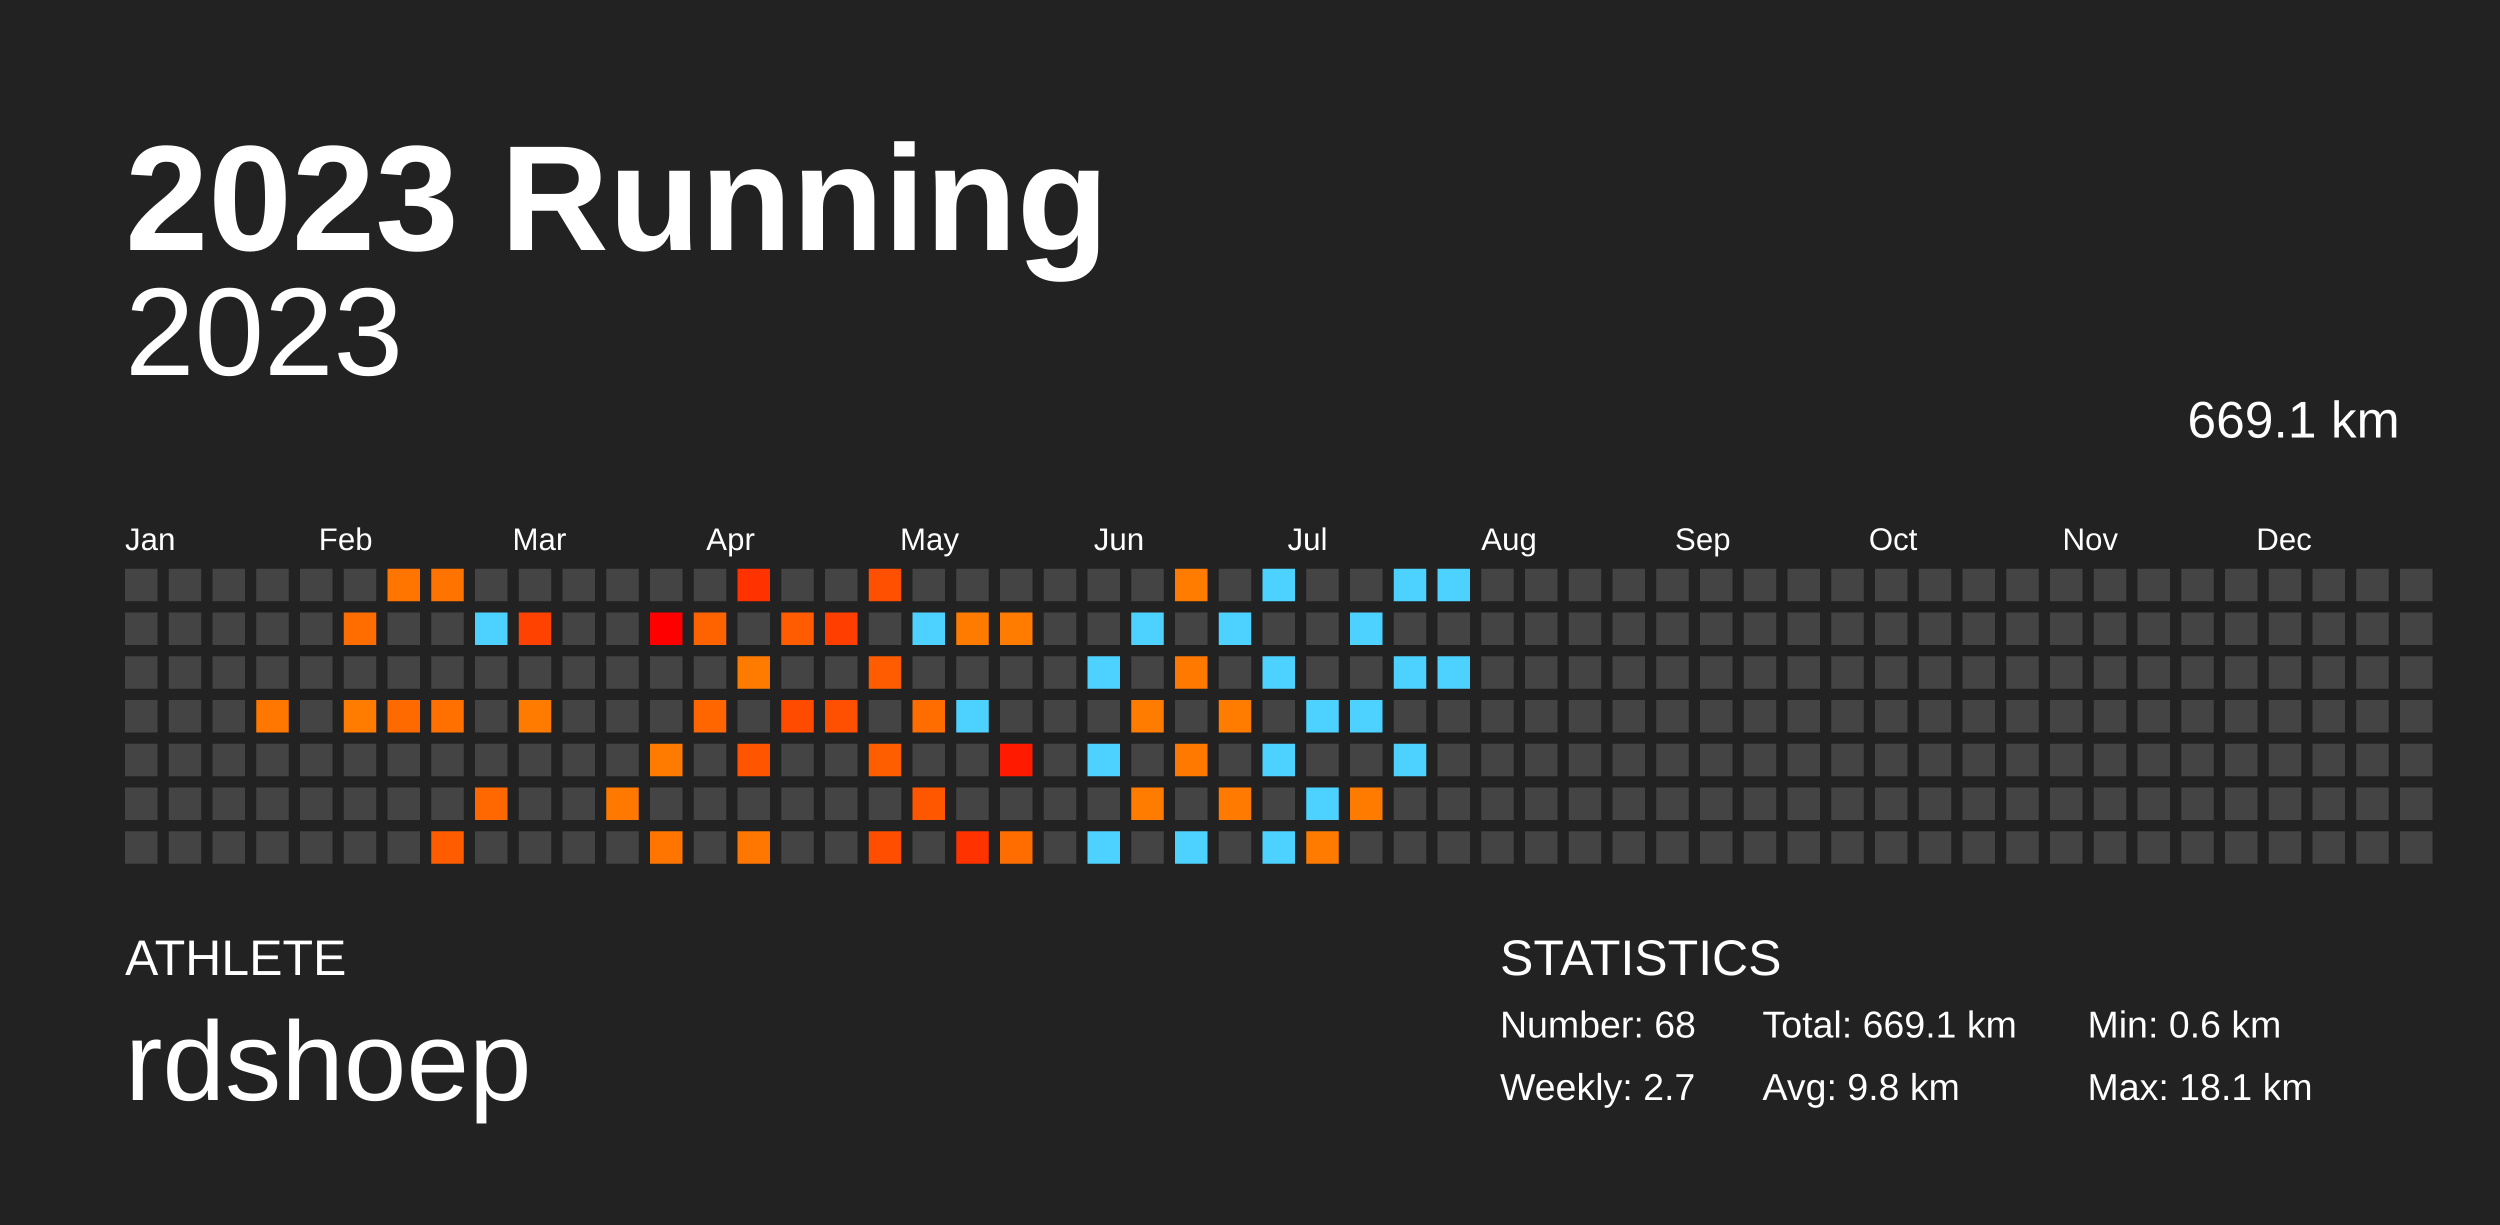
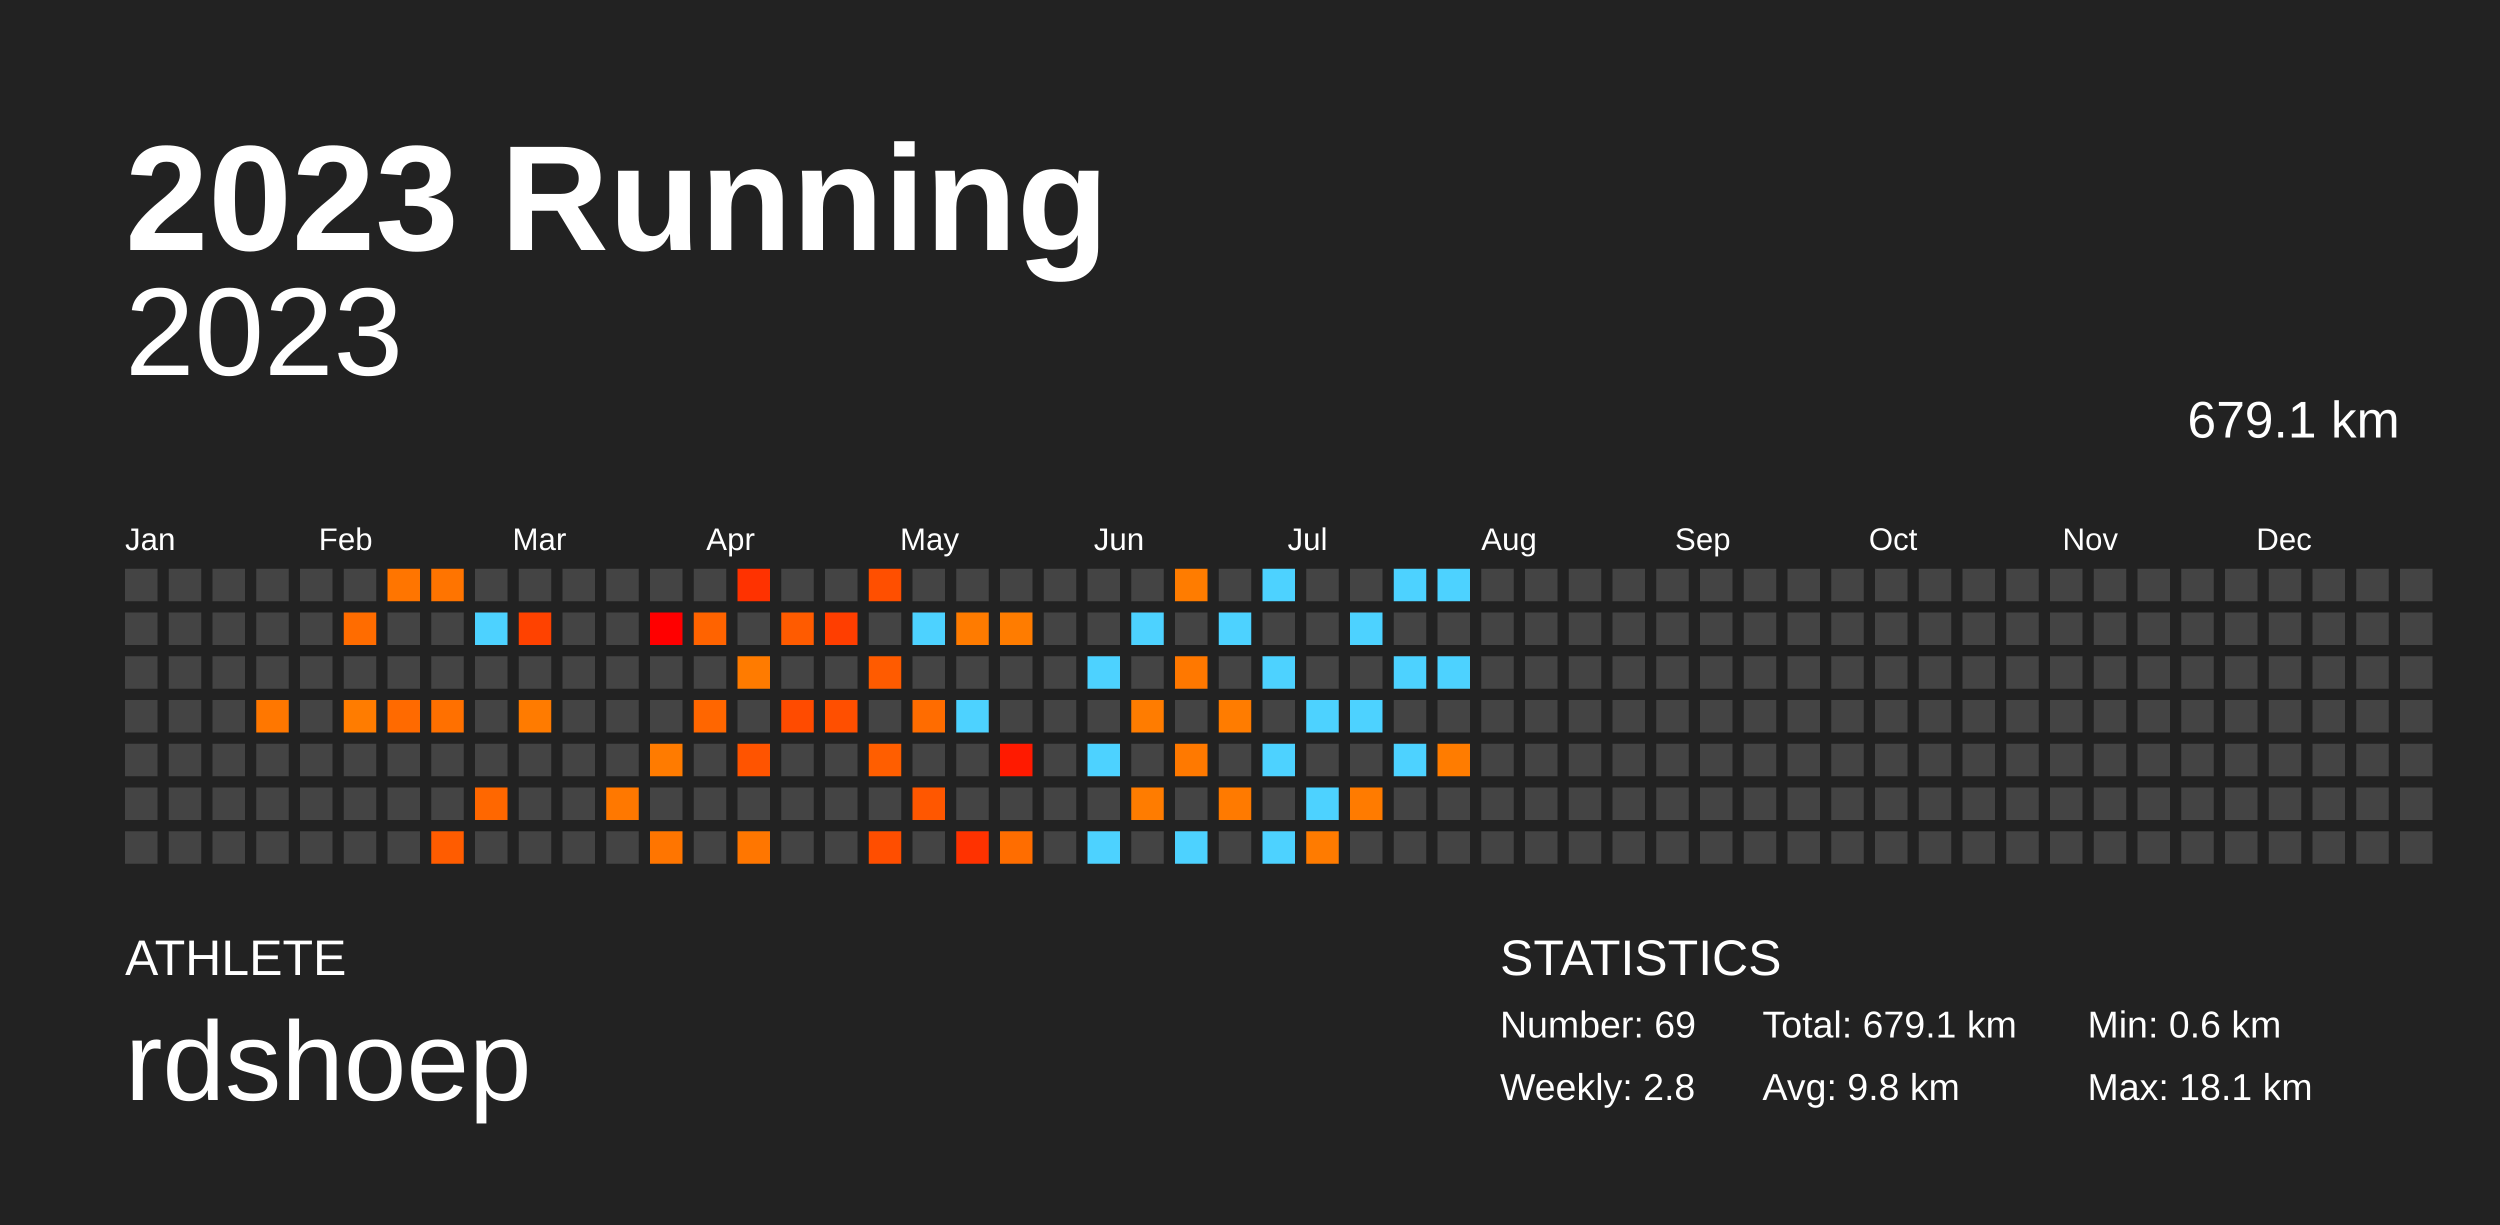
<svg xmlns="http://www.w3.org/2000/svg" baseProfile="full" height="98mm" version="1.1" viewBox="0,0,200,98" width="200mm">
  <defs />
  <rect fill="#222222" height="98" width="200" x="0" y="0" />
  <text fill="#FFFFFF" style="font-size:12px; font-family:Arial; font-weight:bold;" x="10" y="20">2023 Running</text>
  <text fill="#FFFFFF" style="font-size:4px; font-family:Arial" x="10" y="78">ATHLETE</text>
  <text fill="#FFFFFF" style="font-size:9px; font-family:Arial" x="10" y="88">rdshoep</text>
  <text fill="#FFFFFF" style="font-size:4px; font-family:Arial" x="120" y="78">STATISTICS</text>
-   <text fill="#FFFFFF" style="font-size:3px; font-family:Arial" x="120" y="83">Number: 68</text>
-   <text fill="#FFFFFF" style="font-size:3px; font-family:Arial" x="120" y="88">Weekly: 2.7</text>
-   <text fill="#FFFFFF" style="font-size:3px; font-family:Arial" x="141" y="83">Total: 669.1 km</text>
+   <text fill="#FFFFFF" style="font-size:3px; font-family:Arial" x="120" y="83">Number: 69</text>
+   <text fill="#FFFFFF" style="font-size:3px; font-family:Arial" x="120" y="88">Weekly: 2.8</text>
+   <text fill="#FFFFFF" style="font-size:3px; font-family:Arial" x="141" y="83">Total: 679.1 km</text>
  <text fill="#FFFFFF" style="font-size:3px; font-family:Arial" x="141" y="88">Avg: 9.8 km</text>
  <text fill="#FFFFFF" style="font-size:3px; font-family:Arial" x="167" y="83">Min: 0.6 km</text>
  <text fill="#FFFFFF" style="font-size:3px; font-family:Arial" x="167" y="88">Max: 18.1 km</text>
  <text alignment-baseline="hanging" fill="#FFFFFF" style="font-size:10.0px; font-family:Arial;" x="10" y="30">2023</text>
-   <text alignment-baseline="hanging" fill="#FFFFFF" style="font-size:4.125px; font-family:Arial;" x="175" y="35">669.1 km</text>
+   <text alignment-baseline="hanging" fill="#FFFFFF" style="font-size:4.125px; font-family:Arial;" x="175" y="35">679.1 km</text>
  <text fill="#FFFFFF" style="font-size:2.5px; font-family:Arial" x="10.0" y="44">Jan</text>
  <text fill="#FFFFFF" style="font-size:2.5px; font-family:Arial" x="25.5" y="44">Feb</text>
  <text fill="#FFFFFF" style="font-size:2.5px; font-family:Arial" x="41.0" y="44">Mar</text>
  <text fill="#FFFFFF" style="font-size:2.5px; font-family:Arial" x="56.5" y="44">Apr</text>
  <text fill="#FFFFFF" style="font-size:2.5px; font-family:Arial" x="72.0" y="44">May</text>
  <text fill="#FFFFFF" style="font-size:2.5px; font-family:Arial" x="87.5" y="44">Jun</text>
  <text fill="#FFFFFF" style="font-size:2.5px; font-family:Arial" x="103.0" y="44">Jul</text>
  <text fill="#FFFFFF" style="font-size:2.5px; font-family:Arial" x="118.5" y="44">Aug</text>
  <text fill="#FFFFFF" style="font-size:2.5px; font-family:Arial" x="134.0" y="44">Sep</text>
  <text fill="#FFFFFF" style="font-size:2.5px; font-family:Arial" x="149.5" y="44">Oct</text>
  <text fill="#FFFFFF" style="font-size:2.5px; font-family:Arial" x="165.0" y="44">Nov</text>
  <text fill="#FFFFFF" style="font-size:2.5px; font-family:Arial" x="180.5" y="44">Dec</text>
  <rect fill="#444444" height="2.6" width="2.6" x="10.0" y="45.5" />
  <rect fill="#444444" height="2.6" width="2.6" x="10.0" y="49.0" />
  <rect fill="#444444" height="2.6" width="2.6" x="10.0" y="52.5" />
  <rect fill="#444444" height="2.6" width="2.6" x="10.0" y="56.0" />
  <rect fill="#444444" height="2.6" width="2.6" x="10.0" y="59.5" />
  <rect fill="#444444" height="2.6" width="2.6" x="10.0" y="63.0" />
  <rect fill="#444444" height="2.6" width="2.6" x="10.0" y="66.5" />
  <rect fill="#444444" height="2.6" width="2.6" x="13.5" y="45.5" />
  <rect fill="#444444" height="2.6" width="2.6" x="13.5" y="49.0" />
  <rect fill="#444444" height="2.6" width="2.6" x="13.5" y="52.5" />
  <rect fill="#444444" height="2.6" width="2.6" x="13.5" y="56.0" />
  <rect fill="#444444" height="2.6" width="2.6" x="13.5" y="59.5" />
  <rect fill="#444444" height="2.6" width="2.6" x="13.5" y="63.0" />
  <rect fill="#444444" height="2.6" width="2.6" x="13.5" y="66.5" />
  <rect fill="#444444" height="2.6" width="2.6" x="17.0" y="45.5" />
  <rect fill="#444444" height="2.6" width="2.6" x="17.0" y="49.0" />
  <rect fill="#444444" height="2.6" width="2.6" x="17.0" y="52.5" />
  <rect fill="#444444" height="2.6" width="2.6" x="17.0" y="56.0" />
  <rect fill="#444444" height="2.6" width="2.6" x="17.0" y="59.5" />
  <rect fill="#444444" height="2.6" width="2.6" x="17.0" y="63.0" />
  <rect fill="#444444" height="2.6" width="2.6" x="17.0" y="66.5" />
  <rect fill="#444444" height="2.6" width="2.6" x="20.5" y="45.5" />
  <rect fill="#444444" height="2.6" width="2.6" x="20.5" y="49.0" />
  <rect fill="#444444" height="2.6" width="2.6" x="20.5" y="52.5" />
  <rect fill="#ff7700" height="2.6" width="2.6" x="20.5" y="56.0" />
  <rect fill="#444444" height="2.6" width="2.6" x="20.5" y="59.5" />
  <rect fill="#444444" height="2.6" width="2.6" x="20.5" y="63.0" />
  <rect fill="#444444" height="2.6" width="2.6" x="20.5" y="66.5" />
  <rect fill="#444444" height="2.6" width="2.6" x="24.0" y="45.5" />
  <rect fill="#444444" height="2.6" width="2.6" x="24.0" y="49.0" />
  <rect fill="#444444" height="2.6" width="2.6" x="24.0" y="52.5" />
  <rect fill="#444444" height="2.6" width="2.6" x="24.0" y="56.0" />
  <rect fill="#444444" height="2.6" width="2.6" x="24.0" y="59.5" />
  <rect fill="#444444" height="2.6" width="2.6" x="24.0" y="63.0" />
  <rect fill="#444444" height="2.6" width="2.6" x="24.0" y="66.5" />
  <rect fill="#444444" height="2.6" width="2.6" x="27.5" y="45.5" />
  <rect fill="#ff6c00" height="2.6" width="2.6" x="27.5" y="49.0" />
  <rect fill="#444444" height="2.6" width="2.6" x="27.5" y="52.5" />
  <rect fill="#ff7c00" height="2.6" width="2.6" x="27.5" y="56.0" />
  <rect fill="#444444" height="2.6" width="2.6" x="27.5" y="59.5" />
  <rect fill="#444444" height="2.6" width="2.6" x="27.5" y="63.0" />
  <rect fill="#444444" height="2.6" width="2.6" x="27.5" y="66.5" />
  <rect fill="#ff7500" height="2.6" width="2.6" x="31.0" y="45.5" />
  <rect fill="#444444" height="2.6" width="2.6" x="31.0" y="49.0" />
  <rect fill="#444444" height="2.6" width="2.6" x="31.0" y="52.5" />
  <rect fill="#ff6a00" height="2.6" width="2.6" x="31.0" y="56.0" />
  <rect fill="#444444" height="2.6" width="2.6" x="31.0" y="59.5" />
  <rect fill="#444444" height="2.6" width="2.6" x="31.0" y="63.0" />
  <rect fill="#444444" height="2.6" width="2.6" x="31.0" y="66.5" />
  <rect fill="#ff7400" height="2.6" width="2.6" x="34.5" y="45.5" />
  <rect fill="#444444" height="2.6" width="2.6" x="34.5" y="49.0" />
  <rect fill="#444444" height="2.6" width="2.6" x="34.5" y="52.5" />
  <rect fill="#ff7000" height="2.6" width="2.6" x="34.5" y="56.0" />
  <rect fill="#444444" height="2.6" width="2.6" x="34.5" y="59.5" />
  <rect fill="#444444" height="2.6" width="2.6" x="34.5" y="63.0" />
  <rect fill="#ff5c00" height="2.6" width="2.6" x="34.5" y="66.5" />
  <rect fill="#444444" height="2.6" width="2.6" x="38.0" y="45.5" />
  <rect fill="#4dd2ff" height="2.6" width="2.6" x="38.0" y="49.0" />
  <rect fill="#444444" height="2.6" width="2.6" x="38.0" y="52.5" />
  <rect fill="#444444" height="2.6" width="2.6" x="38.0" y="56.0" />
  <rect fill="#444444" height="2.6" width="2.6" x="38.0" y="59.5" />
  <rect fill="#ff6700" height="2.6" width="2.6" x="38.0" y="63.0" />
  <rect fill="#444444" height="2.6" width="2.6" x="38.0" y="66.5" />
  <rect fill="#444444" height="2.6" width="2.6" x="41.5" y="45.5" />
  <rect fill="#ff4200" height="2.6" width="2.6" x="41.5" y="49.0" />
  <rect fill="#444444" height="2.6" width="2.6" x="41.5" y="52.5" />
  <rect fill="#ff7b00" height="2.6" width="2.6" x="41.5" y="56.0" />
  <rect fill="#444444" height="2.6" width="2.6" x="41.5" y="59.5" />
  <rect fill="#444444" height="2.6" width="2.6" x="41.5" y="63.0" />
  <rect fill="#444444" height="2.6" width="2.6" x="41.5" y="66.5" />
  <rect fill="#444444" height="2.6" width="2.6" x="45.0" y="45.5" />
  <rect fill="#444444" height="2.6" width="2.6" x="45.0" y="49.0" />
  <rect fill="#444444" height="2.6" width="2.6" x="45.0" y="52.5" />
  <rect fill="#444444" height="2.6" width="2.6" x="45.0" y="56.0" />
  <rect fill="#444444" height="2.6" width="2.6" x="45.0" y="59.5" />
  <rect fill="#444444" height="2.6" width="2.6" x="45.0" y="63.0" />
  <rect fill="#444444" height="2.6" width="2.6" x="45.0" y="66.5" />
  <rect fill="#444444" height="2.6" width="2.6" x="48.5" y="45.5" />
  <rect fill="#444444" height="2.6" width="2.6" x="48.5" y="49.0" />
  <rect fill="#444444" height="2.6" width="2.6" x="48.5" y="52.5" />
  <rect fill="#444444" height="2.6" width="2.6" x="48.5" y="56.0" />
  <rect fill="#444444" height="2.6" width="2.6" x="48.5" y="59.5" />
  <rect fill="#ff7800" height="2.6" width="2.6" x="48.5" y="63.0" />
  <rect fill="#444444" height="2.6" width="2.6" x="48.5" y="66.5" />
  <rect fill="#444444" height="2.6" width="2.6" x="52.0" y="45.5" />
  <rect fill="#ff0000" height="2.6" width="2.6" x="52.0" y="49.0" />
  <rect fill="#444444" height="2.6" width="2.6" x="52.0" y="52.5" />
  <rect fill="#444444" height="2.6" width="2.6" x="52.0" y="56.0" />
  <rect fill="#ff7b00" height="2.6" width="2.6" x="52.0" y="59.5" />
  <rect fill="#444444" height="2.6" width="2.6" x="52.0" y="63.0" />
  <rect fill="#ff7500" height="2.6" width="2.6" x="52.0" y="66.5" />
  <rect fill="#444444" height="2.6" width="2.6" x="55.5" y="45.5" />
  <rect fill="#ff6300" height="2.6" width="2.6" x="55.5" y="49.0" />
  <rect fill="#444444" height="2.6" width="2.6" x="55.5" y="52.5" />
  <rect fill="#ff6600" height="2.6" width="2.6" x="55.5" y="56.0" />
  <rect fill="#444444" height="2.6" width="2.6" x="55.5" y="59.5" />
  <rect fill="#444444" height="2.6" width="2.6" x="55.5" y="63.0" />
  <rect fill="#444444" height="2.6" width="2.6" x="55.5" y="66.5" />
  <rect fill="#ff3200" height="2.6" width="2.6" x="59.0" y="45.5" />
  <rect fill="#444444" height="2.6" width="2.6" x="59.0" y="49.0" />
  <rect fill="#ff7b00" height="2.6" width="2.6" x="59.0" y="52.5" />
  <rect fill="#444444" height="2.6" width="2.6" x="59.0" y="56.0" />
  <rect fill="#ff5400" height="2.6" width="2.6" x="59.0" y="59.5" />
  <rect fill="#444444" height="2.6" width="2.6" x="59.0" y="63.0" />
  <rect fill="#ff7600" height="2.6" width="2.6" x="59.0" y="66.5" />
  <rect fill="#444444" height="2.6" width="2.6" x="62.5" y="45.5" />
  <rect fill="#ff5b00" height="2.6" width="2.6" x="62.5" y="49.0" />
  <rect fill="#444444" height="2.6" width="2.6" x="62.5" y="52.5" />
  <rect fill="#ff4b00" height="2.6" width="2.6" x="62.5" y="56.0" />
  <rect fill="#444444" height="2.6" width="2.6" x="62.5" y="59.5" />
  <rect fill="#444444" height="2.6" width="2.6" x="62.5" y="63.0" />
  <rect fill="#444444" height="2.6" width="2.6" x="62.5" y="66.5" />
  <rect fill="#444444" height="2.6" width="2.6" x="66.0" y="45.5" />
  <rect fill="#ff3e00" height="2.6" width="2.6" x="66.0" y="49.0" />
  <rect fill="#444444" height="2.6" width="2.6" x="66.0" y="52.5" />
  <rect fill="#ff4f00" height="2.6" width="2.6" x="66.0" y="56.0" />
  <rect fill="#444444" height="2.6" width="2.6" x="66.0" y="59.5" />
  <rect fill="#444444" height="2.6" width="2.6" x="66.0" y="63.0" />
  <rect fill="#444444" height="2.6" width="2.6" x="66.0" y="66.5" />
  <rect fill="#ff4f00" height="2.6" width="2.6" x="69.5" y="45.5" />
  <rect fill="#444444" height="2.6" width="2.6" x="69.5" y="49.0" />
  <rect fill="#ff5b00" height="2.6" width="2.6" x="69.5" y="52.5" />
  <rect fill="#444444" height="2.6" width="2.6" x="69.5" y="56.0" />
  <rect fill="#ff5e00" height="2.6" width="2.6" x="69.5" y="59.5" />
  <rect fill="#444444" height="2.6" width="2.6" x="69.5" y="63.0" />
  <rect fill="#ff4e00" height="2.6" width="2.6" x="69.5" y="66.5" />
  <rect fill="#444444" height="2.6" width="2.6" x="73.0" y="45.5" />
  <rect fill="#4dd2ff" height="2.6" width="2.6" x="73.0" y="49.0" />
  <rect fill="#444444" height="2.6" width="2.6" x="73.0" y="52.5" />
  <rect fill="#ff6c00" height="2.6" width="2.6" x="73.0" y="56.0" />
  <rect fill="#444444" height="2.6" width="2.6" x="73.0" y="59.5" />
  <rect fill="#ff5700" height="2.6" width="2.6" x="73.0" y="63.0" />
  <rect fill="#444444" height="2.6" width="2.6" x="73.0" y="66.5" />
  <rect fill="#444444" height="2.6" width="2.6" x="76.5" y="45.5" />
  <rect fill="#ff7b00" height="2.6" width="2.6" x="76.5" y="49.0" />
  <rect fill="#444444" height="2.6" width="2.6" x="76.5" y="52.5" />
  <rect fill="#4dd2ff" height="2.6" width="2.6" x="76.5" y="56.0" />
  <rect fill="#444444" height="2.6" width="2.6" x="76.5" y="59.5" />
  <rect fill="#444444" height="2.6" width="2.6" x="76.5" y="63.0" />
  <rect fill="#ff3200" height="2.6" width="2.6" x="76.5" y="66.5" />
  <rect fill="#444444" height="2.6" width="2.6" x="80.0" y="45.5" />
  <rect fill="#ff7c00" height="2.6" width="2.6" x="80.0" y="49.0" />
  <rect fill="#444444" height="2.6" width="2.6" x="80.0" y="52.5" />
  <rect fill="#444444" height="2.6" width="2.6" x="80.0" y="56.0" />
  <rect fill="#ff1a00" height="2.6" width="2.6" x="80.0" y="59.5" />
  <rect fill="#444444" height="2.6" width="2.6" x="80.0" y="63.0" />
  <rect fill="#ff6d00" height="2.6" width="2.6" x="80.0" y="66.5" />
  <rect fill="#444444" height="2.6" width="2.6" x="83.5" y="45.5" />
  <rect fill="#444444" height="2.6" width="2.6" x="83.5" y="49.0" />
  <rect fill="#444444" height="2.6" width="2.6" x="83.5" y="52.5" />
  <rect fill="#444444" height="2.6" width="2.6" x="83.5" y="56.0" />
  <rect fill="#444444" height="2.6" width="2.6" x="83.5" y="59.5" />
  <rect fill="#444444" height="2.6" width="2.6" x="83.5" y="63.0" />
  <rect fill="#444444" height="2.6" width="2.6" x="83.5" y="66.5" />
  <rect fill="#444444" height="2.6" width="2.6" x="87.0" y="45.5" />
  <rect fill="#444444" height="2.6" width="2.6" x="87.0" y="49.0" />
  <rect fill="#4dd2ff" height="2.6" width="2.6" x="87.0" y="52.5" />
  <rect fill="#444444" height="2.6" width="2.6" x="87.0" y="56.0" />
  <rect fill="#4dd2ff" height="2.6" width="2.6" x="87.0" y="59.5" />
  <rect fill="#444444" height="2.6" width="2.6" x="87.0" y="63.0" />
  <rect fill="#4dd2ff" height="2.6" width="2.6" x="87.0" y="66.5" />
  <rect fill="#444444" height="2.6" width="2.6" x="90.5" y="45.5" />
  <rect fill="#4dd2ff" height="2.6" width="2.6" x="90.5" y="49.0" />
  <rect fill="#444444" height="2.6" width="2.6" x="90.5" y="52.5" />
  <rect fill="#ff7c00" height="2.6" width="2.6" x="90.5" y="56.0" />
  <rect fill="#444444" height="2.6" width="2.6" x="90.5" y="59.5" />
  <rect fill="#ff7c00" height="2.6" width="2.6" x="90.5" y="63.0" />
  <rect fill="#444444" height="2.6" width="2.6" x="90.5" y="66.5" />
  <rect fill="#ff7c00" height="2.6" width="2.6" x="94.0" y="45.5" />
  <rect fill="#444444" height="2.6" width="2.6" x="94.0" y="49.0" />
  <rect fill="#ff7800" height="2.6" width="2.6" x="94.0" y="52.5" />
  <rect fill="#444444" height="2.6" width="2.6" x="94.0" y="56.0" />
  <rect fill="#ff7900" height="2.6" width="2.6" x="94.0" y="59.5" />
  <rect fill="#444444" height="2.6" width="2.6" x="94.0" y="63.0" />
  <rect fill="#4dd2ff" height="2.6" width="2.6" x="94.0" y="66.5" />
  <rect fill="#444444" height="2.6" width="2.6" x="97.5" y="45.5" />
  <rect fill="#4dd2ff" height="2.6" width="2.6" x="97.5" y="49.0" />
  <rect fill="#444444" height="2.6" width="2.6" x="97.5" y="52.5" />
  <rect fill="#ff7c00" height="2.6" width="2.6" x="97.5" y="56.0" />
  <rect fill="#444444" height="2.6" width="2.6" x="97.5" y="59.5" />
  <rect fill="#ff7a00" height="2.6" width="2.6" x="97.5" y="63.0" />
  <rect fill="#444444" height="2.6" width="2.6" x="97.5" y="66.5" />
  <rect fill="#4dd2ff" height="2.6" width="2.6" x="101.0" y="45.5" />
  <rect fill="#444444" height="2.6" width="2.6" x="101.0" y="49.0" />
  <rect fill="#4dd2ff" height="2.6" width="2.6" x="101.0" y="52.5" />
  <rect fill="#444444" height="2.6" width="2.6" x="101.0" y="56.0" />
  <rect fill="#4dd2ff" height="2.6" width="2.6" x="101.0" y="59.5" />
  <rect fill="#444444" height="2.6" width="2.6" x="101.0" y="63.0" />
  <rect fill="#4dd2ff" height="2.6" width="2.6" x="101.0" y="66.5" />
  <rect fill="#444444" height="2.6" width="2.6" x="104.5" y="45.5" />
  <rect fill="#444444" height="2.6" width="2.6" x="104.5" y="49.0" />
  <rect fill="#444444" height="2.6" width="2.6" x="104.5" y="52.5" />
  <rect fill="#4dd2ff" height="2.6" width="2.6" x="104.5" y="56.0" />
  <rect fill="#444444" height="2.6" width="2.6" x="104.5" y="59.5" />
  <rect fill="#4dd2ff" height="2.6" width="2.6" x="104.5" y="63.0" />
  <rect fill="#ff7b00" height="2.6" width="2.6" x="104.5" y="66.5" />
  <rect fill="#444444" height="2.6" width="2.6" x="108.0" y="45.5" />
  <rect fill="#4dd2ff" height="2.6" width="2.6" x="108.0" y="49.0" />
  <rect fill="#444444" height="2.6" width="2.6" x="108.0" y="52.5" />
  <rect fill="#4dd2ff" height="2.6" width="2.6" x="108.0" y="56.0" />
  <rect fill="#444444" height="2.6" width="2.6" x="108.0" y="59.5" />
  <rect fill="#ff7b00" height="2.6" width="2.6" x="108.0" y="63.0" />
  <rect fill="#444444" height="2.6" width="2.6" x="108.0" y="66.5" />
  <rect fill="#4dd2ff" height="2.6" width="2.6" x="111.5" y="45.5" />
  <rect fill="#444444" height="2.6" width="2.6" x="111.5" y="49.0" />
  <rect fill="#4dd2ff" height="2.6" width="2.6" x="111.5" y="52.5" />
  <rect fill="#444444" height="2.6" width="2.6" x="111.5" y="56.0" />
  <rect fill="#4dd2ff" height="2.6" width="2.6" x="111.5" y="59.5" />
  <rect fill="#444444" height="2.6" width="2.6" x="111.5" y="63.0" />
  <rect fill="#444444" height="2.6" width="2.6" x="111.5" y="66.5" />
  <rect fill="#4dd2ff" height="2.6" width="2.6" x="115.0" y="45.5" />
  <rect fill="#444444" height="2.6" width="2.6" x="115.0" y="49.0" />
  <rect fill="#4dd2ff" height="2.6" width="2.6" x="115.0" y="52.5" />
  <rect fill="#444444" height="2.6" width="2.6" x="115.0" y="56.0" />
-   <rect fill="#444444" height="2.6" width="2.6" x="115.0" y="59.5" />
+   <rect fill="#ff7c00" height="2.6" width="2.6" x="115.0" y="59.5" />
  <rect fill="#444444" height="2.6" width="2.6" x="115.0" y="63.0" />
  <rect fill="#444444" height="2.6" width="2.6" x="115.0" y="66.5" />
  <rect fill="#444444" height="2.6" width="2.6" x="118.5" y="45.5" />
  <rect fill="#444444" height="2.6" width="2.6" x="118.5" y="49.0" />
  <rect fill="#444444" height="2.6" width="2.6" x="118.5" y="52.5" />
  <rect fill="#444444" height="2.6" width="2.6" x="118.5" y="56.0" />
  <rect fill="#444444" height="2.6" width="2.6" x="118.5" y="59.5" />
  <rect fill="#444444" height="2.6" width="2.6" x="118.5" y="63.0" />
  <rect fill="#444444" height="2.6" width="2.6" x="118.5" y="66.5" />
  <rect fill="#444444" height="2.6" width="2.6" x="122.0" y="45.5" />
  <rect fill="#444444" height="2.6" width="2.6" x="122.0" y="49.0" />
  <rect fill="#444444" height="2.6" width="2.6" x="122.0" y="52.5" />
  <rect fill="#444444" height="2.6" width="2.6" x="122.0" y="56.0" />
  <rect fill="#444444" height="2.6" width="2.6" x="122.0" y="59.5" />
  <rect fill="#444444" height="2.6" width="2.6" x="122.0" y="63.0" />
  <rect fill="#444444" height="2.6" width="2.6" x="122.0" y="66.5" />
  <rect fill="#444444" height="2.6" width="2.6" x="125.5" y="45.5" />
  <rect fill="#444444" height="2.6" width="2.6" x="125.5" y="49.0" />
  <rect fill="#444444" height="2.6" width="2.6" x="125.5" y="52.5" />
  <rect fill="#444444" height="2.6" width="2.6" x="125.5" y="56.0" />
  <rect fill="#444444" height="2.6" width="2.6" x="125.5" y="59.5" />
  <rect fill="#444444" height="2.6" width="2.6" x="125.5" y="63.0" />
  <rect fill="#444444" height="2.6" width="2.6" x="125.5" y="66.5" />
  <rect fill="#444444" height="2.6" width="2.6" x="129.0" y="45.5" />
  <rect fill="#444444" height="2.6" width="2.6" x="129.0" y="49.0" />
  <rect fill="#444444" height="2.6" width="2.6" x="129.0" y="52.5" />
  <rect fill="#444444" height="2.6" width="2.6" x="129.0" y="56.0" />
  <rect fill="#444444" height="2.6" width="2.6" x="129.0" y="59.5" />
  <rect fill="#444444" height="2.6" width="2.6" x="129.0" y="63.0" />
  <rect fill="#444444" height="2.6" width="2.6" x="129.0" y="66.5" />
  <rect fill="#444444" height="2.6" width="2.6" x="132.5" y="45.5" />
  <rect fill="#444444" height="2.6" width="2.6" x="132.5" y="49.0" />
  <rect fill="#444444" height="2.6" width="2.6" x="132.5" y="52.5" />
  <rect fill="#444444" height="2.6" width="2.6" x="132.5" y="56.0" />
  <rect fill="#444444" height="2.6" width="2.6" x="132.5" y="59.5" />
  <rect fill="#444444" height="2.6" width="2.6" x="132.5" y="63.0" />
  <rect fill="#444444" height="2.6" width="2.6" x="132.5" y="66.5" />
  <rect fill="#444444" height="2.6" width="2.6" x="136.0" y="45.5" />
  <rect fill="#444444" height="2.6" width="2.6" x="136.0" y="49.0" />
  <rect fill="#444444" height="2.6" width="2.6" x="136.0" y="52.5" />
  <rect fill="#444444" height="2.6" width="2.6" x="136.0" y="56.0" />
  <rect fill="#444444" height="2.6" width="2.6" x="136.0" y="59.5" />
  <rect fill="#444444" height="2.6" width="2.6" x="136.0" y="63.0" />
  <rect fill="#444444" height="2.6" width="2.6" x="136.0" y="66.5" />
  <rect fill="#444444" height="2.6" width="2.6" x="139.5" y="45.5" />
  <rect fill="#444444" height="2.6" width="2.6" x="139.5" y="49.0" />
  <rect fill="#444444" height="2.6" width="2.6" x="139.5" y="52.5" />
  <rect fill="#444444" height="2.6" width="2.6" x="139.5" y="56.0" />
  <rect fill="#444444" height="2.6" width="2.6" x="139.5" y="59.5" />
  <rect fill="#444444" height="2.6" width="2.6" x="139.5" y="63.0" />
  <rect fill="#444444" height="2.6" width="2.6" x="139.5" y="66.5" />
  <rect fill="#444444" height="2.6" width="2.6" x="143.0" y="45.5" />
  <rect fill="#444444" height="2.6" width="2.6" x="143.0" y="49.0" />
  <rect fill="#444444" height="2.6" width="2.6" x="143.0" y="52.5" />
  <rect fill="#444444" height="2.6" width="2.6" x="143.0" y="56.0" />
  <rect fill="#444444" height="2.6" width="2.6" x="143.0" y="59.5" />
  <rect fill="#444444" height="2.6" width="2.6" x="143.0" y="63.0" />
  <rect fill="#444444" height="2.6" width="2.6" x="143.0" y="66.5" />
  <rect fill="#444444" height="2.6" width="2.6" x="146.5" y="45.5" />
  <rect fill="#444444" height="2.6" width="2.6" x="146.5" y="49.0" />
  <rect fill="#444444" height="2.6" width="2.6" x="146.5" y="52.5" />
  <rect fill="#444444" height="2.6" width="2.6" x="146.5" y="56.0" />
  <rect fill="#444444" height="2.6" width="2.6" x="146.5" y="59.5" />
  <rect fill="#444444" height="2.6" width="2.6" x="146.5" y="63.0" />
  <rect fill="#444444" height="2.6" width="2.6" x="146.5" y="66.5" />
  <rect fill="#444444" height="2.6" width="2.6" x="150.0" y="45.5" />
  <rect fill="#444444" height="2.6" width="2.6" x="150.0" y="49.0" />
  <rect fill="#444444" height="2.6" width="2.6" x="150.0" y="52.5" />
  <rect fill="#444444" height="2.6" width="2.6" x="150.0" y="56.0" />
  <rect fill="#444444" height="2.6" width="2.6" x="150.0" y="59.5" />
  <rect fill="#444444" height="2.6" width="2.6" x="150.0" y="63.0" />
  <rect fill="#444444" height="2.6" width="2.6" x="150.0" y="66.5" />
  <rect fill="#444444" height="2.6" width="2.6" x="153.5" y="45.5" />
  <rect fill="#444444" height="2.6" width="2.6" x="153.5" y="49.0" />
  <rect fill="#444444" height="2.6" width="2.6" x="153.5" y="52.5" />
  <rect fill="#444444" height="2.6" width="2.6" x="153.5" y="56.0" />
  <rect fill="#444444" height="2.6" width="2.6" x="153.5" y="59.5" />
  <rect fill="#444444" height="2.6" width="2.6" x="153.5" y="63.0" />
  <rect fill="#444444" height="2.6" width="2.6" x="153.5" y="66.5" />
  <rect fill="#444444" height="2.6" width="2.6" x="157.0" y="45.5" />
  <rect fill="#444444" height="2.6" width="2.6" x="157.0" y="49.0" />
  <rect fill="#444444" height="2.6" width="2.6" x="157.0" y="52.5" />
  <rect fill="#444444" height="2.6" width="2.6" x="157.0" y="56.0" />
  <rect fill="#444444" height="2.6" width="2.6" x="157.0" y="59.5" />
  <rect fill="#444444" height="2.6" width="2.6" x="157.0" y="63.0" />
  <rect fill="#444444" height="2.6" width="2.6" x="157.0" y="66.5" />
  <rect fill="#444444" height="2.6" width="2.6" x="160.5" y="45.5" />
  <rect fill="#444444" height="2.6" width="2.6" x="160.5" y="49.0" />
  <rect fill="#444444" height="2.6" width="2.6" x="160.5" y="52.5" />
  <rect fill="#444444" height="2.6" width="2.6" x="160.5" y="56.0" />
  <rect fill="#444444" height="2.6" width="2.6" x="160.5" y="59.5" />
  <rect fill="#444444" height="2.6" width="2.6" x="160.5" y="63.0" />
  <rect fill="#444444" height="2.6" width="2.6" x="160.5" y="66.5" />
  <rect fill="#444444" height="2.6" width="2.6" x="164.0" y="45.5" />
  <rect fill="#444444" height="2.6" width="2.6" x="164.0" y="49.0" />
  <rect fill="#444444" height="2.6" width="2.6" x="164.0" y="52.5" />
  <rect fill="#444444" height="2.6" width="2.6" x="164.0" y="56.0" />
  <rect fill="#444444" height="2.6" width="2.6" x="164.0" y="59.5" />
  <rect fill="#444444" height="2.6" width="2.6" x="164.0" y="63.0" />
  <rect fill="#444444" height="2.6" width="2.6" x="164.0" y="66.5" />
  <rect fill="#444444" height="2.6" width="2.6" x="167.5" y="45.5" />
  <rect fill="#444444" height="2.6" width="2.6" x="167.5" y="49.0" />
  <rect fill="#444444" height="2.6" width="2.6" x="167.5" y="52.5" />
  <rect fill="#444444" height="2.6" width="2.6" x="167.5" y="56.0" />
  <rect fill="#444444" height="2.6" width="2.6" x="167.5" y="59.5" />
  <rect fill="#444444" height="2.6" width="2.6" x="167.5" y="63.0" />
  <rect fill="#444444" height="2.6" width="2.6" x="167.5" y="66.5" />
  <rect fill="#444444" height="2.6" width="2.6" x="171.0" y="45.5" />
  <rect fill="#444444" height="2.6" width="2.6" x="171.0" y="49.0" />
  <rect fill="#444444" height="2.6" width="2.6" x="171.0" y="52.5" />
  <rect fill="#444444" height="2.6" width="2.6" x="171.0" y="56.0" />
  <rect fill="#444444" height="2.6" width="2.6" x="171.0" y="59.5" />
  <rect fill="#444444" height="2.6" width="2.6" x="171.0" y="63.0" />
  <rect fill="#444444" height="2.6" width="2.6" x="171.0" y="66.5" />
  <rect fill="#444444" height="2.6" width="2.6" x="174.5" y="45.5" />
  <rect fill="#444444" height="2.6" width="2.6" x="174.5" y="49.0" />
  <rect fill="#444444" height="2.6" width="2.6" x="174.5" y="52.5" />
  <rect fill="#444444" height="2.6" width="2.6" x="174.5" y="56.0" />
  <rect fill="#444444" height="2.6" width="2.6" x="174.5" y="59.5" />
  <rect fill="#444444" height="2.6" width="2.6" x="174.5" y="63.0" />
  <rect fill="#444444" height="2.6" width="2.6" x="174.5" y="66.5" />
  <rect fill="#444444" height="2.6" width="2.6" x="178.0" y="45.5" />
  <rect fill="#444444" height="2.6" width="2.6" x="178.0" y="49.0" />
  <rect fill="#444444" height="2.6" width="2.6" x="178.0" y="52.5" />
  <rect fill="#444444" height="2.6" width="2.6" x="178.0" y="56.0" />
  <rect fill="#444444" height="2.6" width="2.6" x="178.0" y="59.5" />
  <rect fill="#444444" height="2.6" width="2.6" x="178.0" y="63.0" />
  <rect fill="#444444" height="2.6" width="2.6" x="178.0" y="66.5" />
  <rect fill="#444444" height="2.6" width="2.6" x="181.5" y="45.5" />
  <rect fill="#444444" height="2.6" width="2.6" x="181.5" y="49.0" />
  <rect fill="#444444" height="2.6" width="2.6" x="181.5" y="52.5" />
  <rect fill="#444444" height="2.6" width="2.6" x="181.5" y="56.0" />
  <rect fill="#444444" height="2.6" width="2.6" x="181.5" y="59.5" />
  <rect fill="#444444" height="2.6" width="2.6" x="181.5" y="63.0" />
  <rect fill="#444444" height="2.6" width="2.6" x="181.5" y="66.5" />
  <rect fill="#444444" height="2.6" width="2.6" x="185.0" y="45.5" />
  <rect fill="#444444" height="2.6" width="2.6" x="185.0" y="49.0" />
  <rect fill="#444444" height="2.6" width="2.6" x="185.0" y="52.5" />
  <rect fill="#444444" height="2.6" width="2.6" x="185.0" y="56.0" />
  <rect fill="#444444" height="2.6" width="2.6" x="185.0" y="59.5" />
  <rect fill="#444444" height="2.6" width="2.6" x="185.0" y="63.0" />
  <rect fill="#444444" height="2.6" width="2.6" x="185.0" y="66.5" />
  <rect fill="#444444" height="2.6" width="2.6" x="188.5" y="45.5" />
  <rect fill="#444444" height="2.6" width="2.6" x="188.5" y="49.0" />
  <rect fill="#444444" height="2.6" width="2.6" x="188.5" y="52.5" />
  <rect fill="#444444" height="2.6" width="2.6" x="188.5" y="56.0" />
  <rect fill="#444444" height="2.6" width="2.6" x="188.5" y="59.5" />
  <rect fill="#444444" height="2.6" width="2.6" x="188.5" y="63.0" />
  <rect fill="#444444" height="2.6" width="2.6" x="188.5" y="66.5" />
  <rect fill="#444444" height="2.6" width="2.6" x="192.0" y="45.5" />
  <rect fill="#444444" height="2.6" width="2.6" x="192.0" y="49.0" />
  <rect fill="#444444" height="2.6" width="2.6" x="192.0" y="52.5" />
  <rect fill="#444444" height="2.6" width="2.6" x="192.0" y="56.0" />
  <rect fill="#444444" height="2.6" width="2.6" x="192.0" y="59.5" />
  <rect fill="#444444" height="2.6" width="2.6" x="192.0" y="63.0" />
  <rect fill="#444444" height="2.6" width="2.6" x="192.0" y="66.5" />
</svg>
